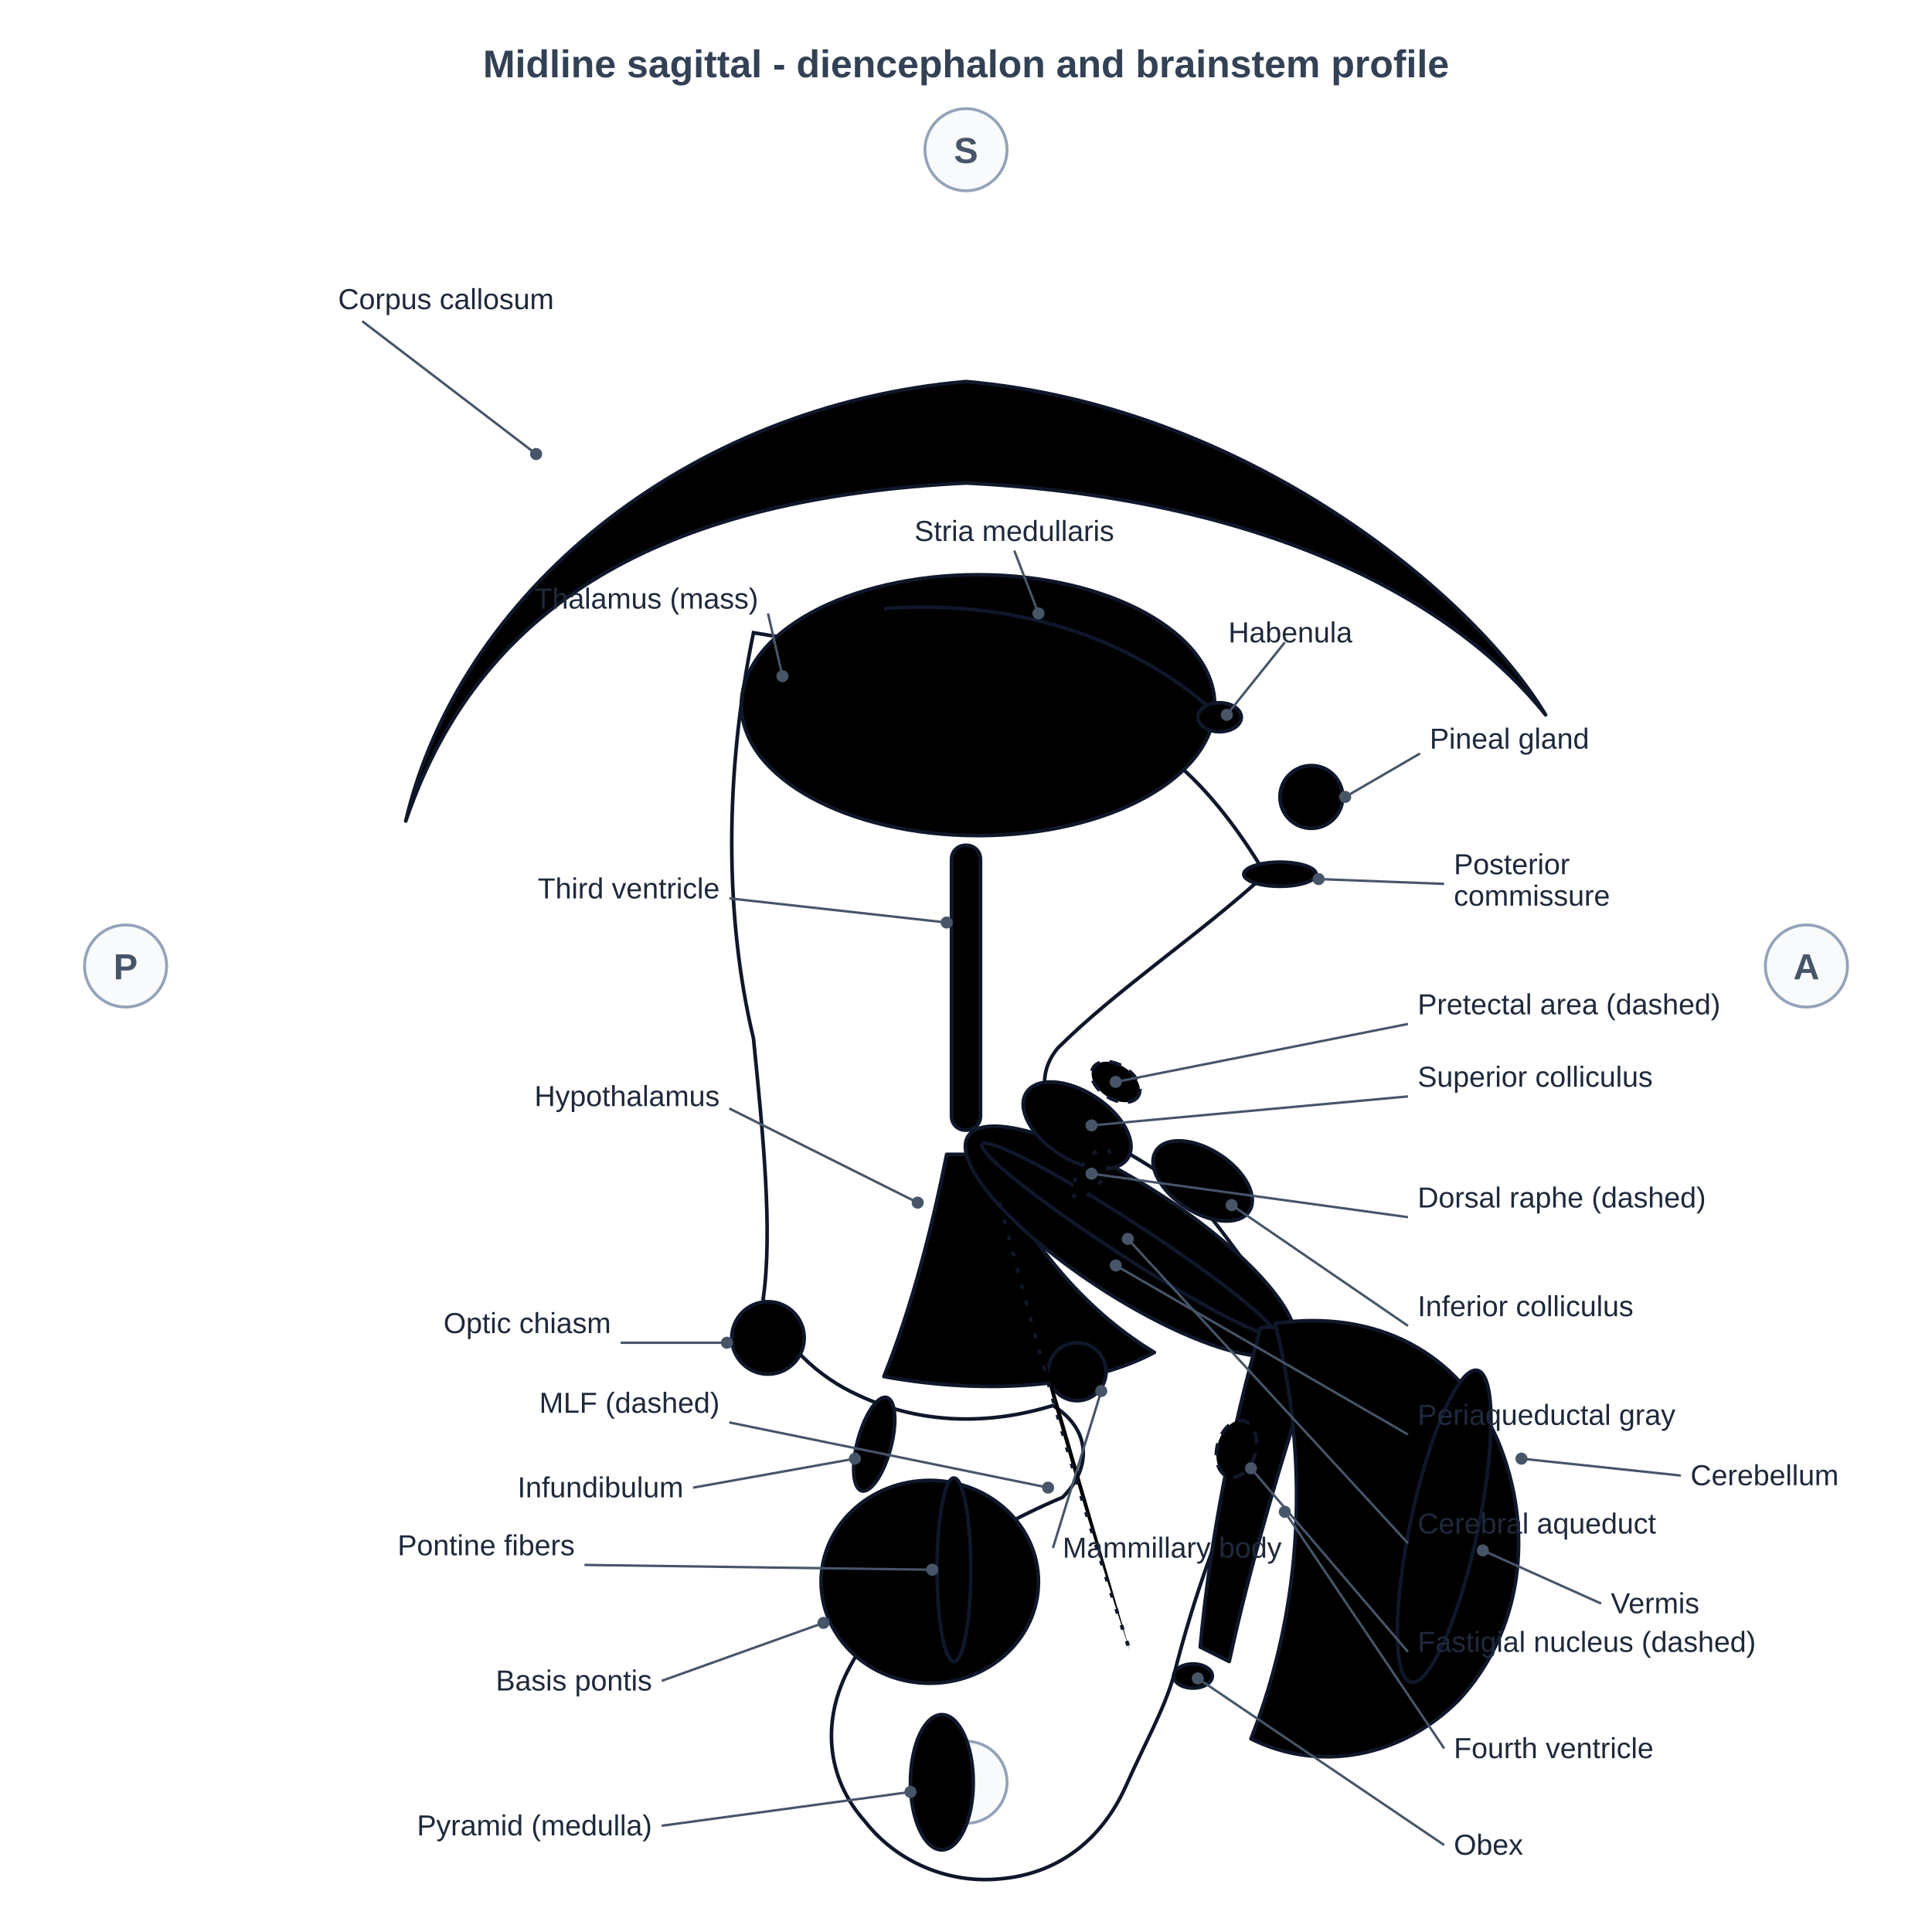
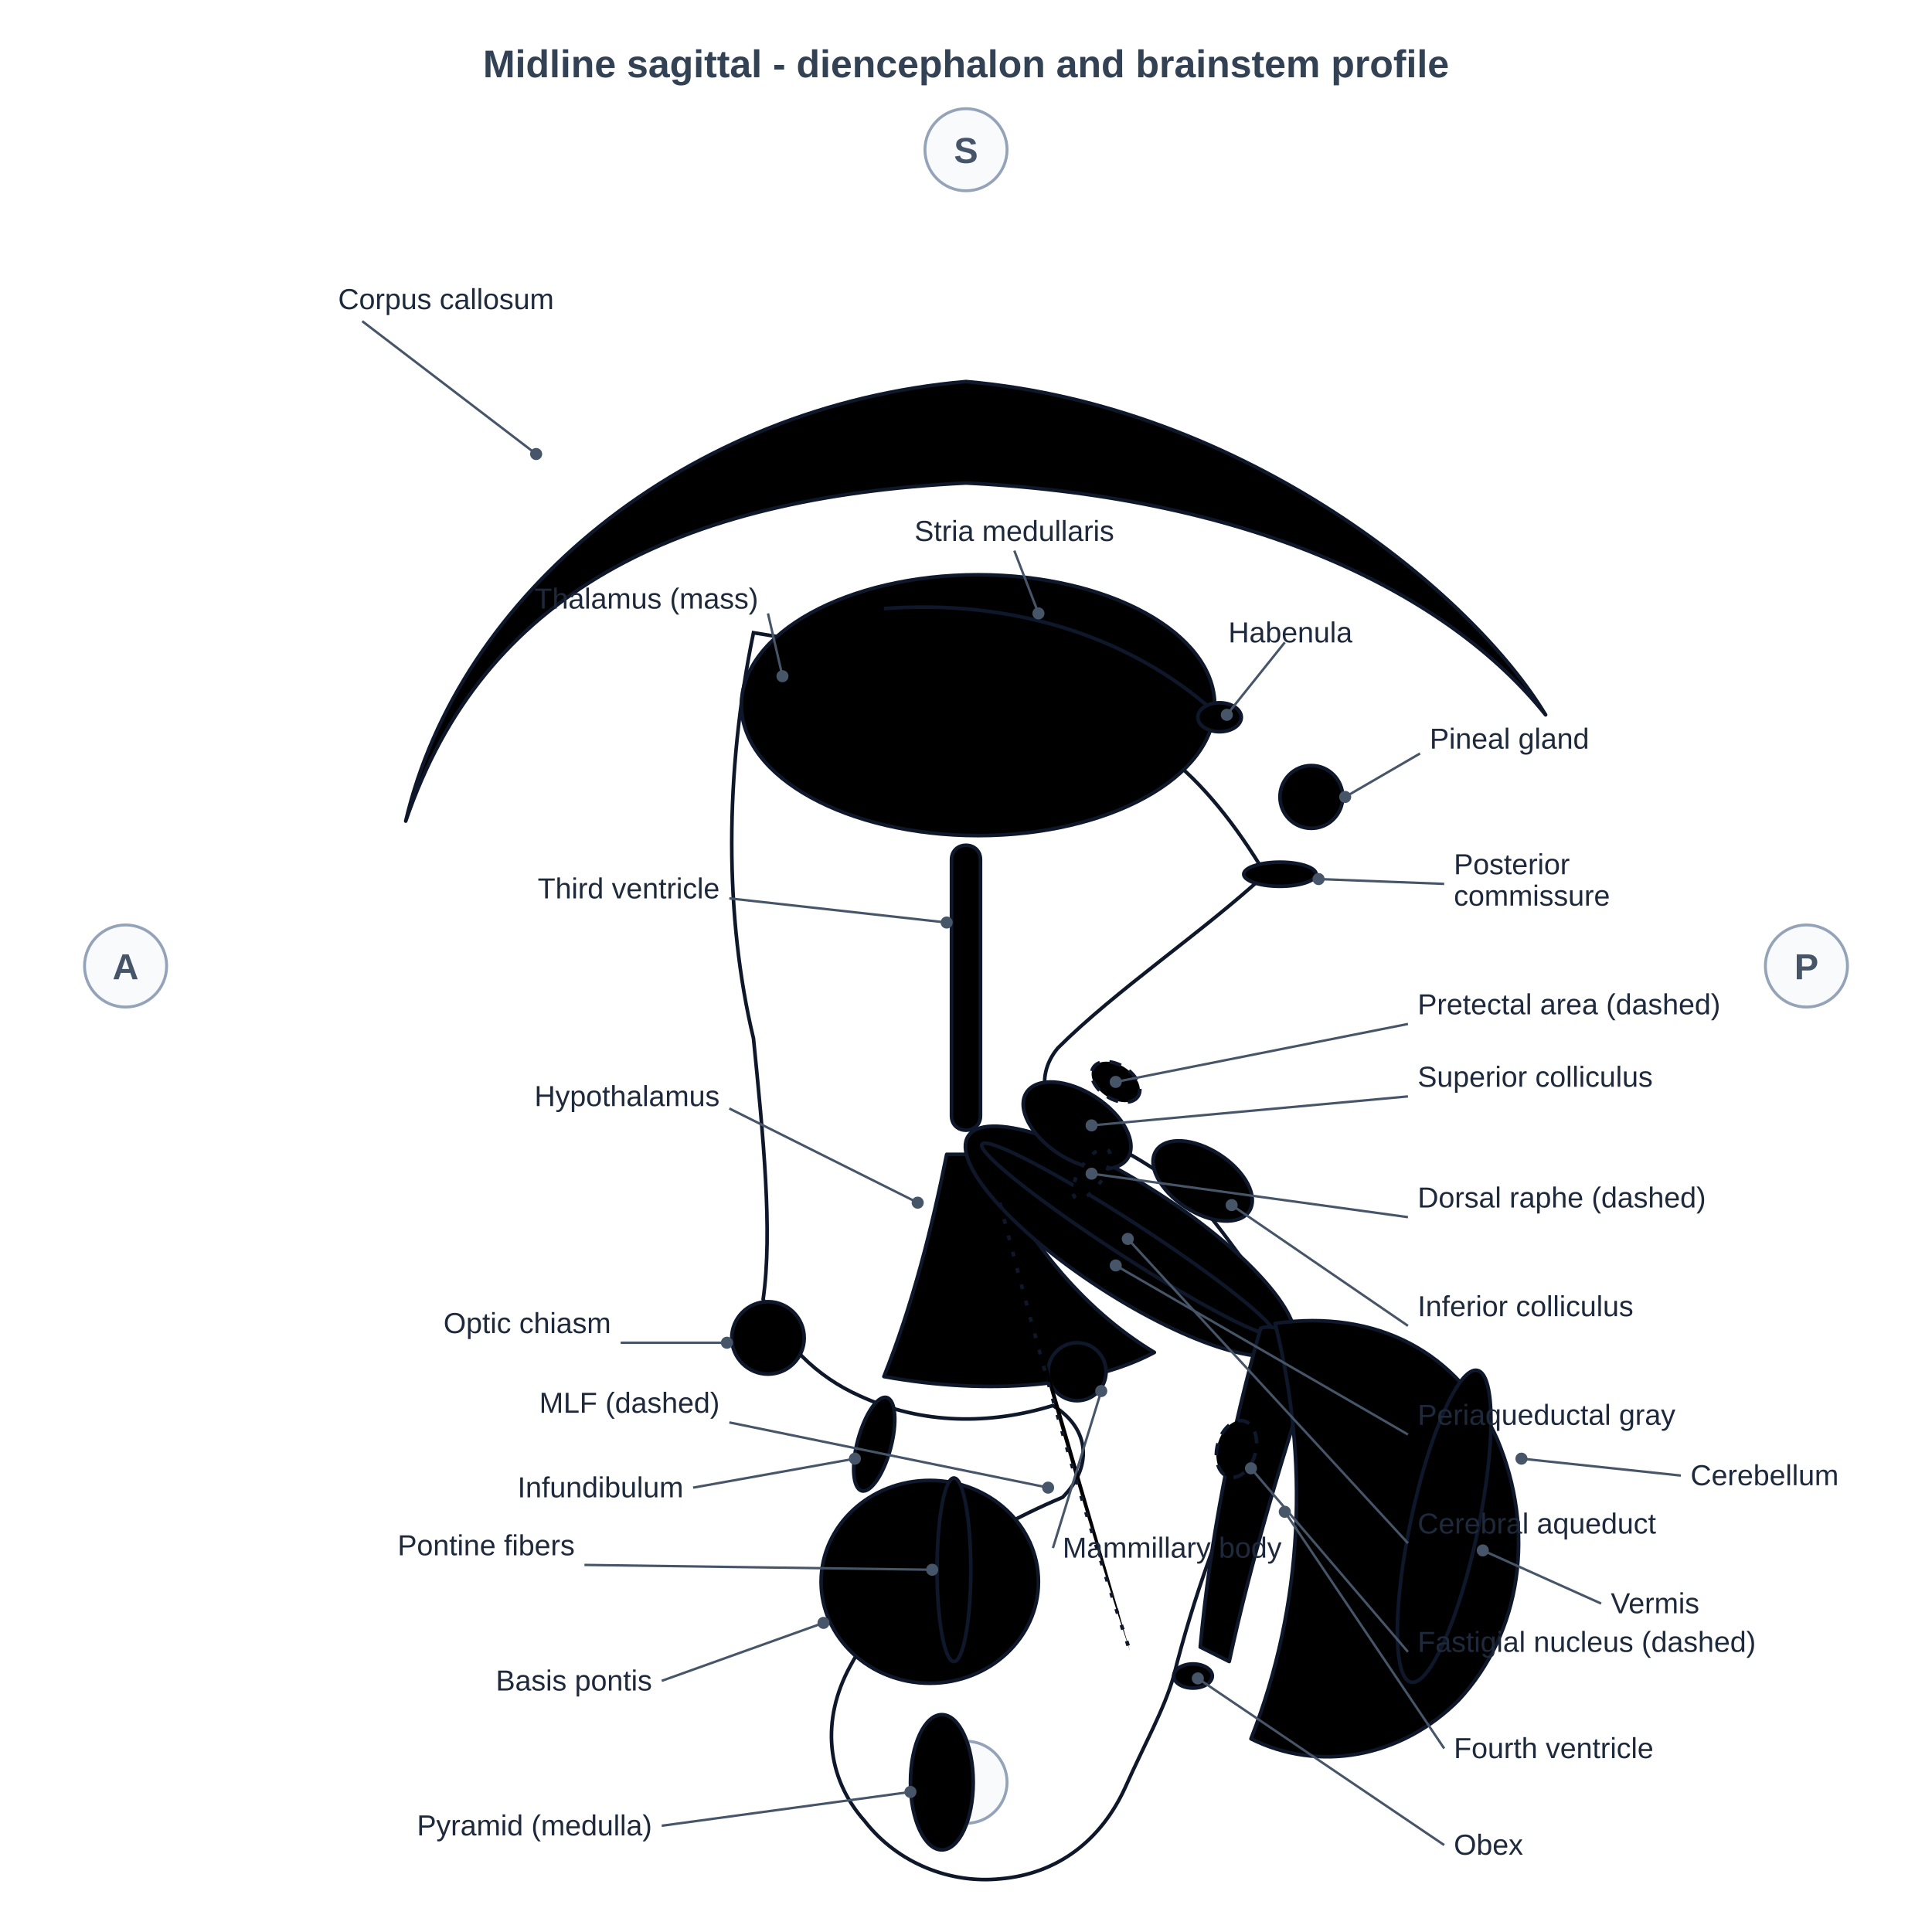
<svg xmlns="http://www.w3.org/2000/svg" viewBox="0 0 800 800" font-family="'Segoe UI', Arial, sans-serif">
  <g class="plate-frame">
    <text class="plate-caption" x="400" y="32" text-anchor="middle" font-size="16" font-weight="600" fill="#334155">Midline sagittal - diencephalon and brainstem profile</text>
    <circle cx="400" cy="62" r="17" fill="#f8fafc" stroke="#94a3b8" stroke-width="1.2" />
    <text x="400" y="67.5" text-anchor="middle" font-size="15" font-weight="700" fill="#475569">S</text>
    <circle cx="52" cy="400" r="17" fill="#f8fafc" stroke="#94a3b8" stroke-width="1.2" />
-     <text x="52" y="405.5" text-anchor="middle" font-size="15" font-weight="700" fill="#475569">P</text>
+     <text x="52" y="405.5" text-anchor="middle" font-size="15" font-weight="700" fill="#475569">A</text>
    <circle cx="748" cy="400" r="17" fill="#f8fafc" stroke="#94a3b8" stroke-width="1.2" />
-     <text x="748" y="405.5" text-anchor="middle" font-size="15" font-weight="700" fill="#475569">A</text>
+     <text x="748" y="405.5" text-anchor="middle" font-size="15" font-weight="700" fill="#475569">P</text>
    <circle cx="400" cy="738" r="17" fill="#f8fafc" stroke="#94a3b8" stroke-width="1.2" />
    <text x="400" y="743.5" text-anchor="middle" font-size="15" font-weight="700" fill="#475569">I</text>
  </g>
  <path data-role="outline" d="M 312 262 C 300 320 300 380 312 430 C 316 470 320 510 316 538 C 324 556 338 570 356 578 C 382 590 410 590 436 582 C 452 592 452 608 440 620 C 402 636 368 660 352 690 C 340 712 342 736 358 754 C 372 772 394 780 414 778 C 438 776 456 762 466 740 C 474 722 482 708 486 694 C 494 662 506 628 520 600 C 528 582 536 566 540 554 C 524 536 510 514 498 500 C 484 486 462 474 448 468 C 432 462 428 446 438 434 C 462 410 498 386 524 362 C 512 342 498 324 482 312 C 460 296 400 276 312 262 Z" fill="none" stroke="#0f172a" stroke-width="1.5" />
  <g class="plate-regions">
    <path data-structure="ctx-corpus-callosum" d="M 168 340 C 190 246 284 168 400 158 C 516 168 610 246 640 296 C 600 246 520 206 400 200 C 280 206 200 246 168 340 Z" stroke="#0f172a" stroke-width="1.5" stroke-linejoin="round" />
    <ellipse data-structure="ctx-thalamus-envelope" cx="405" cy="292" rx="98" ry="54" stroke="#0f172a" stroke-width="1.5" stroke-linejoin="round" />
    <path data-structure="tract-stria-medullaris" d="M 366 252 C 420 248 468 264 502 294" stroke="#0f172a" stroke-width="1.5" stroke-linejoin="round" />
    <ellipse data-structure="nuc-habenula" cx="505" cy="297" rx="9" ry="6" stroke="#0f172a" stroke-width="1.5" stroke-linejoin="round" />
    <circle data-structure="nuc-pineal-gland" cx="543" cy="330" r="13" stroke="#0f172a" stroke-width="1.5" stroke-linejoin="round" />
    <ellipse data-structure="tract-posterior-commissure" cx="530" cy="362" rx="15" ry="5" stroke="#0f172a" stroke-width="1.5" stroke-linejoin="round" />
    <path data-structure="vent-third-ventricle" d="M 394 356 C 394 348 406 348 406 356 L 406 462 C 406 470 394 470 394 462 Z" stroke="#0f172a" stroke-width="1.5" stroke-linejoin="round" />
    <path data-structure="ctx-hypothalamus-envelope" d="M 392 478 L 408 478 C 424 512 448 542 478 560 C 452 574 410 578 366 570 C 378 540 386 508 392 478 Z" stroke="#0f172a" stroke-width="1.5" stroke-linejoin="round" />
    <circle data-structure="surf-optic-chiasm" cx="318" cy="554" r="15" stroke="#0f172a" stroke-width="1.5" stroke-linejoin="round" />
    <ellipse data-structure="surf-infundibulum" cx="362" cy="598" rx="7" ry="20" transform="rotate(15 362 598)" stroke="#0f172a" stroke-width="1.5" stroke-linejoin="round" />
    <circle data-structure="nuc-mammillary-body" cx="446" cy="568" r="12" stroke="#0f172a" stroke-width="1.5" stroke-linejoin="round" />
    <ellipse data-structure="nuc-pag" cx="468" cy="514" rx="80" ry="23" transform="rotate(33 468 514)" stroke="#0f172a" stroke-width="1.5" stroke-linejoin="round" />
    <ellipse data-structure="vent-cerebral-aqueduct" cx="467" cy="513" rx="72" ry="7" transform="rotate(33 467 513)" stroke="#0f172a" stroke-width="1.5" stroke-linejoin="round" />
    <ellipse data-structure="nuc-superior-colliculus" cx="446" cy="466" rx="25" ry="14" transform="rotate(33 446 466)" stroke="#0f172a" stroke-width="1.5" stroke-linejoin="round" />
    <ellipse data-structure="nuc-inferior-colliculus" cx="498" cy="489" rx="23" ry="13" transform="rotate(33 498 489)" stroke="#0f172a" stroke-width="1.5" stroke-linejoin="round" />
    <ellipse data-structure="nuc-pretectal" cx="462" cy="448" rx="11" ry="7" transform="rotate(33 462 448)" stroke="#0f172a" stroke-width="1.5" stroke-dasharray="5 4" stroke-linejoin="round" />
    <ellipse data-structure="nuc-dorsal-raphe" cx="452" cy="486" rx="5" ry="12" transform="rotate(33 452 486)" stroke="#0f172a" stroke-width="1.5" stroke-dasharray="2 5" stroke-linejoin="round" />
    <path data-structure="vent-fourth-ventricle" d="M 522 550 C 510 592 501 638 497 682 L 509 688 C 518 646 532 600 545 560 C 536 552 528 548 522 550 Z" stroke="#0f172a" stroke-width="1.5" stroke-linejoin="round" />
    <ellipse data-structure="nuc-fastigial" cx="512" cy="600" rx="8" ry="12" transform="rotate(15 512 600)" stroke="#0f172a" stroke-width="1.5" stroke-dasharray="5 4" stroke-linejoin="round" />
    <ellipse data-structure="surf-obex" cx="494" cy="694" rx="8" ry="5" stroke="#0f172a" stroke-width="1.5" stroke-linejoin="round" />
    <path data-structure="ctx-cerebellum" d="M 528 548 C 570 542 604 560 620 596 C 636 634 630 676 604 704 C 580 728 546 734 518 720 C 540 664 542 604 528 548 Z" stroke="#0f172a" stroke-width="1.5" stroke-linejoin="round" />
    <ellipse data-structure="surf-vermis" cx="598" cy="632" rx="14" ry="66" transform="rotate(12 598 632)" stroke="#0f172a" stroke-width="1.5" stroke-linejoin="round" />
    <ellipse data-structure="ctx-pontine-nuclei" cx="385" cy="655" rx="45" ry="42" stroke="#0f172a" stroke-width="1.5" stroke-linejoin="round" />
    <ellipse data-structure="ctx-pontine-fibers" cx="395" cy="650" rx="7" ry="38" stroke="#0f172a" stroke-width="1.5" stroke-linejoin="round" />
    <ellipse data-structure="tract-pyramid" cx="390" cy="738" rx="13" ry="28" stroke="#0f172a" stroke-width="1.5" stroke-linejoin="round" />
    <path data-structure="tract-mlf" d="M 414 498 C 430 560 448 624 468 684" stroke="#0f172a" stroke-width="1.5" stroke-dasharray="2 5" stroke-linejoin="round" />
  </g>
  <g class="plate-labels" font-family="'Segoe UI', Arial, sans-serif">
    <g class="plate-label" data-for="ctx-corpus-callosum">
      <line x1="150" y1="133" x2="222" y2="188" stroke="#475569" stroke-width="1" />
      <circle cx="222" cy="188" r="2.5" fill="#475569" />
      <text x="140" y="128" text-anchor="start" font-size="12" fill="#1e293b">
        <tspan x="140" dy="0">Corpus callosum</tspan>
      </text>
    </g>
    <g class="plate-label" data-for="ctx-thalamus-envelope">
      <line x1="318" y1="254" x2="324" y2="280" stroke="#475569" stroke-width="1" />
      <circle cx="324" cy="280" r="2.5" fill="#475569" />
      <text x="314" y="252" text-anchor="end" font-size="12" fill="#1e293b">
        <tspan x="314" dy="0">Thalamus (mass)</tspan>
      </text>
    </g>
    <g class="plate-label" data-for="tract-stria-medullaris">
      <line x1="420" y1="228" x2="430" y2="254" stroke="#475569" stroke-width="1" />
      <circle cx="430" cy="254" r="2.5" fill="#475569" />
      <text x="420" y="224" text-anchor="middle" font-size="12" fill="#1e293b">
        <tspan x="420" dy="0">Stria medullaris</tspan>
      </text>
    </g>
    <g class="plate-label" data-for="nuc-habenula">
      <line x1="532" y1="266" x2="508" y2="296" stroke="#475569" stroke-width="1" />
      <circle cx="508" cy="296" r="2.5" fill="#475569" />
      <text x="560" y="266" text-anchor="end" font-size="12" fill="#1e293b">
        <tspan x="560" dy="0">Habenula</tspan>
      </text>
    </g>
    <g class="plate-label" data-for="nuc-pineal-gland">
      <line x1="588" y1="312" x2="557" y2="330" stroke="#475569" stroke-width="1" />
      <circle cx="557" cy="330" r="2.5" fill="#475569" />
      <text x="592" y="310" text-anchor="start" font-size="12" fill="#1e293b">
        <tspan x="592" dy="0">Pineal gland</tspan>
      </text>
    </g>
    <g class="plate-label" data-for="tract-posterior-commissure">
      <line x1="598" y1="366" x2="546" y2="364" stroke="#475569" stroke-width="1" />
      <circle cx="546" cy="364" r="2.5" fill="#475569" />
      <text x="602" y="362" text-anchor="start" font-size="12" fill="#1e293b">
        <tspan x="602" dy="0">Posterior</tspan>
        <tspan x="602" dy="13">commissure</tspan>
      </text>
    </g>
    <g class="plate-label" data-for="vent-third-ventricle">
      <line x1="302" y1="372" x2="392" y2="382" stroke="#475569" stroke-width="1" />
      <circle cx="392" cy="382" r="2.5" fill="#475569" />
      <text x="298" y="372" text-anchor="end" font-size="12" fill="#1e293b">
        <tspan x="298" dy="0">Third ventricle</tspan>
      </text>
    </g>
    <g class="plate-label" data-for="ctx-hypothalamus-envelope">
      <line x1="302" y1="459" x2="380" y2="498" stroke="#475569" stroke-width="1" />
      <circle cx="380" cy="498" r="2.5" fill="#475569" />
      <text x="298" y="458" text-anchor="end" font-size="12" fill="#1e293b">
        <tspan x="298" dy="0">Hypothalamus</tspan>
      </text>
    </g>
    <g class="plate-label" data-for="surf-optic-chiasm">
      <line x1="257" y1="556" x2="301" y2="556" stroke="#475569" stroke-width="1" />
      <circle cx="301" cy="556" r="2.5" fill="#475569" />
      <text x="253" y="552" text-anchor="end" font-size="12" fill="#1e293b">
        <tspan x="253" dy="0">Optic chiasm</tspan>
      </text>
    </g>
    <g class="plate-label" data-for="surf-infundibulum">
      <line x1="287" y1="616" x2="354" y2="604" stroke="#475569" stroke-width="1" />
      <circle cx="354" cy="604" r="2.5" fill="#475569" />
      <text x="283" y="620" text-anchor="end" font-size="12" fill="#1e293b">
        <tspan x="283" dy="0">Infundibulum</tspan>
      </text>
    </g>
    <g class="plate-label" data-for="nuc-mammillary-body">
      <line x1="436" y1="641" x2="456" y2="576" stroke="#475569" stroke-width="1" />
      <circle cx="456" cy="576" r="2.5" fill="#475569" />
      <text x="440" y="645" text-anchor="start" font-size="12" fill="#1e293b">
        <tspan x="440" dy="0">Mammillary body</tspan>
      </text>
    </g>
    <g class="plate-label" data-for="nuc-pretectal">
      <line x1="583" y1="424" x2="462" y2="448" stroke="#475569" stroke-width="1" />
      <circle cx="462" cy="448" r="2.5" fill="#475569" />
      <text x="587" y="420" text-anchor="start" font-size="12" fill="#1e293b">
        <tspan x="587" dy="0">Pretectal area (dashed)</tspan>
      </text>
    </g>
    <g class="plate-label" data-for="nuc-superior-colliculus">
      <line x1="583" y1="454" x2="452" y2="466" stroke="#475569" stroke-width="1" />
      <circle cx="452" cy="466" r="2.5" fill="#475569" />
      <text x="587" y="450" text-anchor="start" font-size="12" fill="#1e293b">
        <tspan x="587" dy="0">Superior colliculus</tspan>
      </text>
    </g>
    <g class="plate-label" data-for="nuc-dorsal-raphe">
      <line x1="583" y1="504" x2="452" y2="486" stroke="#475569" stroke-width="1" />
      <circle cx="452" cy="486" r="2.5" fill="#475569" />
      <text x="587" y="500" text-anchor="start" font-size="12" fill="#1e293b">
        <tspan x="587" dy="0">Dorsal raphe (dashed)</tspan>
      </text>
    </g>
    <g class="plate-label" data-for="nuc-inferior-colliculus">
      <line x1="583" y1="549" x2="510" y2="499" stroke="#475569" stroke-width="1" />
      <circle cx="510" cy="499" r="2.5" fill="#475569" />
      <text x="587" y="545" text-anchor="start" font-size="12" fill="#1e293b">
        <tspan x="587" dy="0">Inferior colliculus</tspan>
      </text>
    </g>
    <g class="plate-label" data-for="nuc-pag">
      <line x1="583" y1="594" x2="462" y2="524" stroke="#475569" stroke-width="1" />
      <circle cx="462" cy="524" r="2.5" fill="#475569" />
      <text x="587" y="590" text-anchor="start" font-size="12" fill="#1e293b">
        <tspan x="587" dy="0">Periaqueductal gray</tspan>
      </text>
    </g>
    <g class="plate-label" data-for="vent-cerebral-aqueduct">
      <line x1="583" y1="639" x2="467" y2="513" stroke="#475569" stroke-width="1" />
      <circle cx="467" cy="513" r="2.5" fill="#475569" />
      <text x="587" y="635" text-anchor="start" font-size="12" fill="#1e293b">
        <tspan x="587" dy="0">Cerebral aqueduct</tspan>
      </text>
    </g>
    <g class="plate-label" data-for="vent-fourth-ventricle">
      <line x1="598" y1="724" x2="532" y2="626" stroke="#475569" stroke-width="1" />
      <circle cx="532" cy="626" r="2.5" fill="#475569" />
      <text x="602" y="728" text-anchor="start" font-size="12" fill="#1e293b">
        <tspan x="602" dy="0">Fourth ventricle</tspan>
      </text>
    </g>
    <g class="plate-label" data-for="nuc-fastigial">
      <line x1="583" y1="684" x2="518" y2="608" stroke="#475569" stroke-width="1" />
      <circle cx="518" cy="608" r="2.5" fill="#475569" />
      <text x="587" y="684" text-anchor="start" font-size="12" fill="#1e293b">
        <tspan x="587" dy="0">Fastigial nucleus (dashed)</tspan>
      </text>
    </g>
    <g class="plate-label" data-for="surf-obex">
      <line x1="598" y1="764" x2="496" y2="695" stroke="#475569" stroke-width="1" />
      <circle cx="496" cy="695" r="2.5" fill="#475569" />
      <text x="602" y="768" text-anchor="start" font-size="12" fill="#1e293b">
        <tspan x="602" dy="0">Obex</tspan>
      </text>
    </g>
    <g class="plate-label" data-for="ctx-cerebellum">
      <line x1="696" y1="611" x2="630" y2="604" stroke="#475569" stroke-width="1" />
      <circle cx="630" cy="604" r="2.5" fill="#475569" />
      <text x="700" y="615" text-anchor="start" font-size="12" fill="#1e293b">
        <tspan x="700" dy="0">Cerebellum</tspan>
      </text>
    </g>
    <g class="plate-label" data-for="surf-vermis">
      <line x1="663" y1="664" x2="614" y2="642" stroke="#475569" stroke-width="1" />
      <circle cx="614" cy="642" r="2.5" fill="#475569" />
      <text x="667" y="668" text-anchor="start" font-size="12" fill="#1e293b">
        <tspan x="667" dy="0">Vermis</tspan>
      </text>
    </g>
    <g class="plate-label" data-for="ctx-pontine-nuclei">
      <line x1="274" y1="696" x2="341" y2="672" stroke="#475569" stroke-width="1" />
      <circle cx="341" cy="672" r="2.5" fill="#475569" />
      <text x="270" y="700" text-anchor="end" font-size="12" fill="#1e293b">
        <tspan x="270" dy="0">Basis pontis</tspan>
      </text>
    </g>
    <g class="plate-label" data-for="ctx-pontine-fibers">
      <line x1="242" y1="648" x2="386" y2="650" stroke="#475569" stroke-width="1" />
      <circle cx="386" cy="650" r="2.5" fill="#475569" />
      <text x="238" y="644" text-anchor="end" font-size="12" fill="#1e293b">
        <tspan x="238" dy="0">Pontine fibers</tspan>
      </text>
    </g>
    <g class="plate-label" data-for="tract-pyramid">
      <line x1="274" y1="756" x2="377" y2="742" stroke="#475569" stroke-width="1" />
      <circle cx="377" cy="742" r="2.5" fill="#475569" />
      <text x="270" y="760" text-anchor="end" font-size="12" fill="#1e293b">
        <tspan x="270" dy="0">Pyramid (medulla)</tspan>
      </text>
    </g>
    <g class="plate-label" data-for="tract-mlf">
      <line x1="302" y1="589" x2="434" y2="616" stroke="#475569" stroke-width="1" />
      <circle cx="434" cy="616" r="2.5" fill="#475569" />
      <text x="298" y="585" text-anchor="end" font-size="12" fill="#1e293b">
        <tspan x="298" dy="0">MLF (dashed)</tspan>
      </text>
    </g>
  </g>
</svg>
